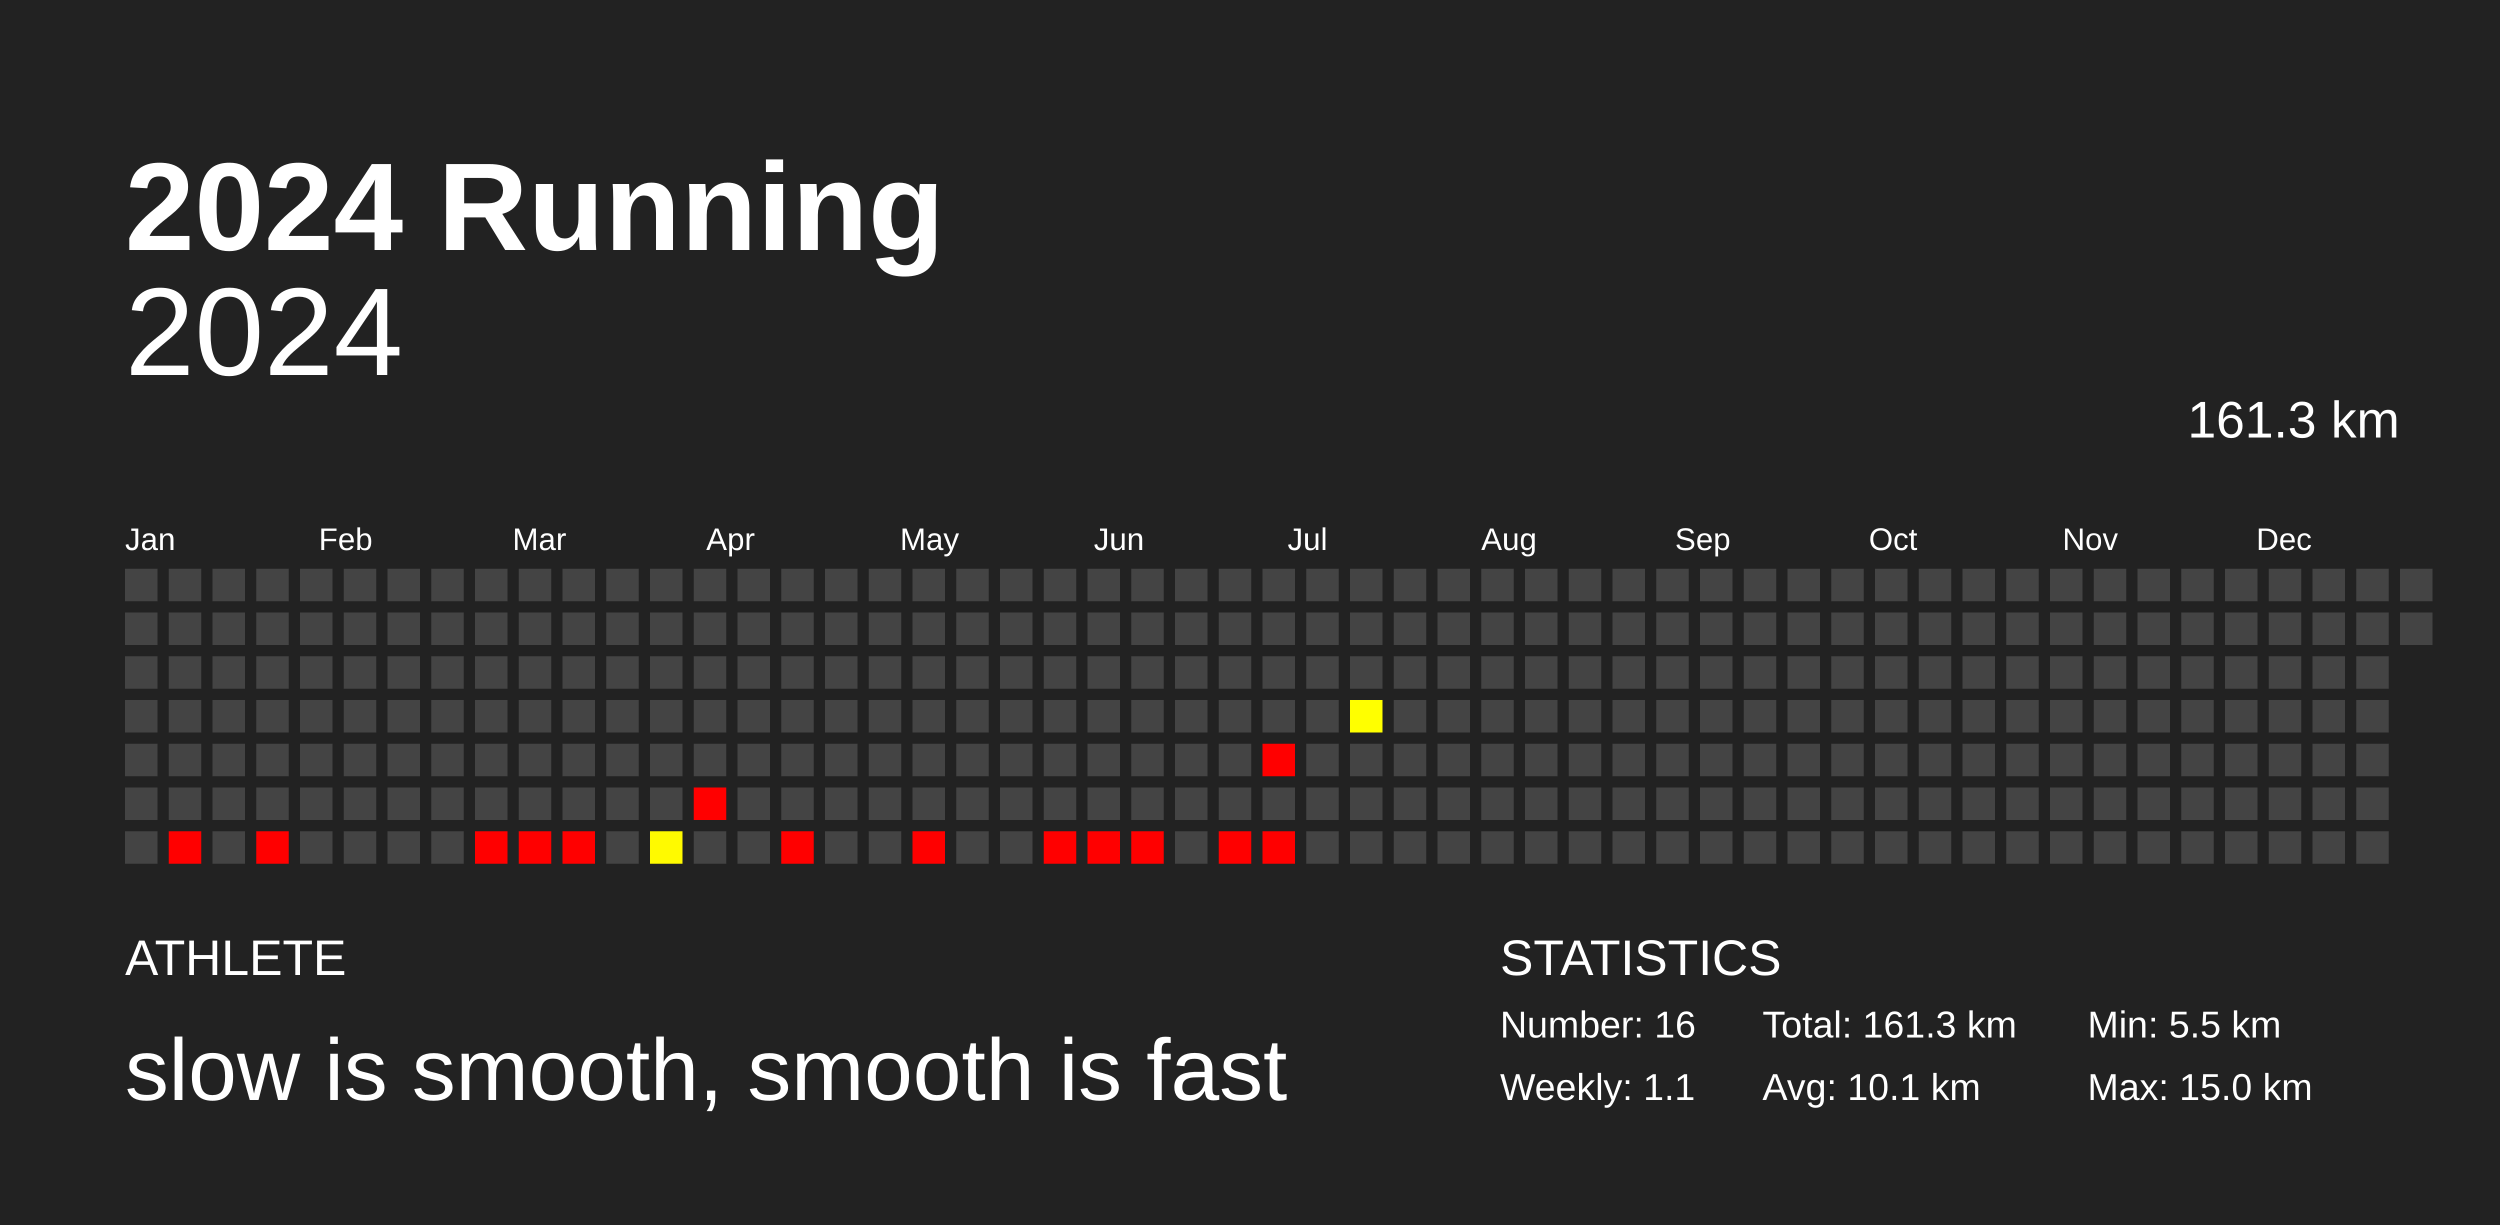
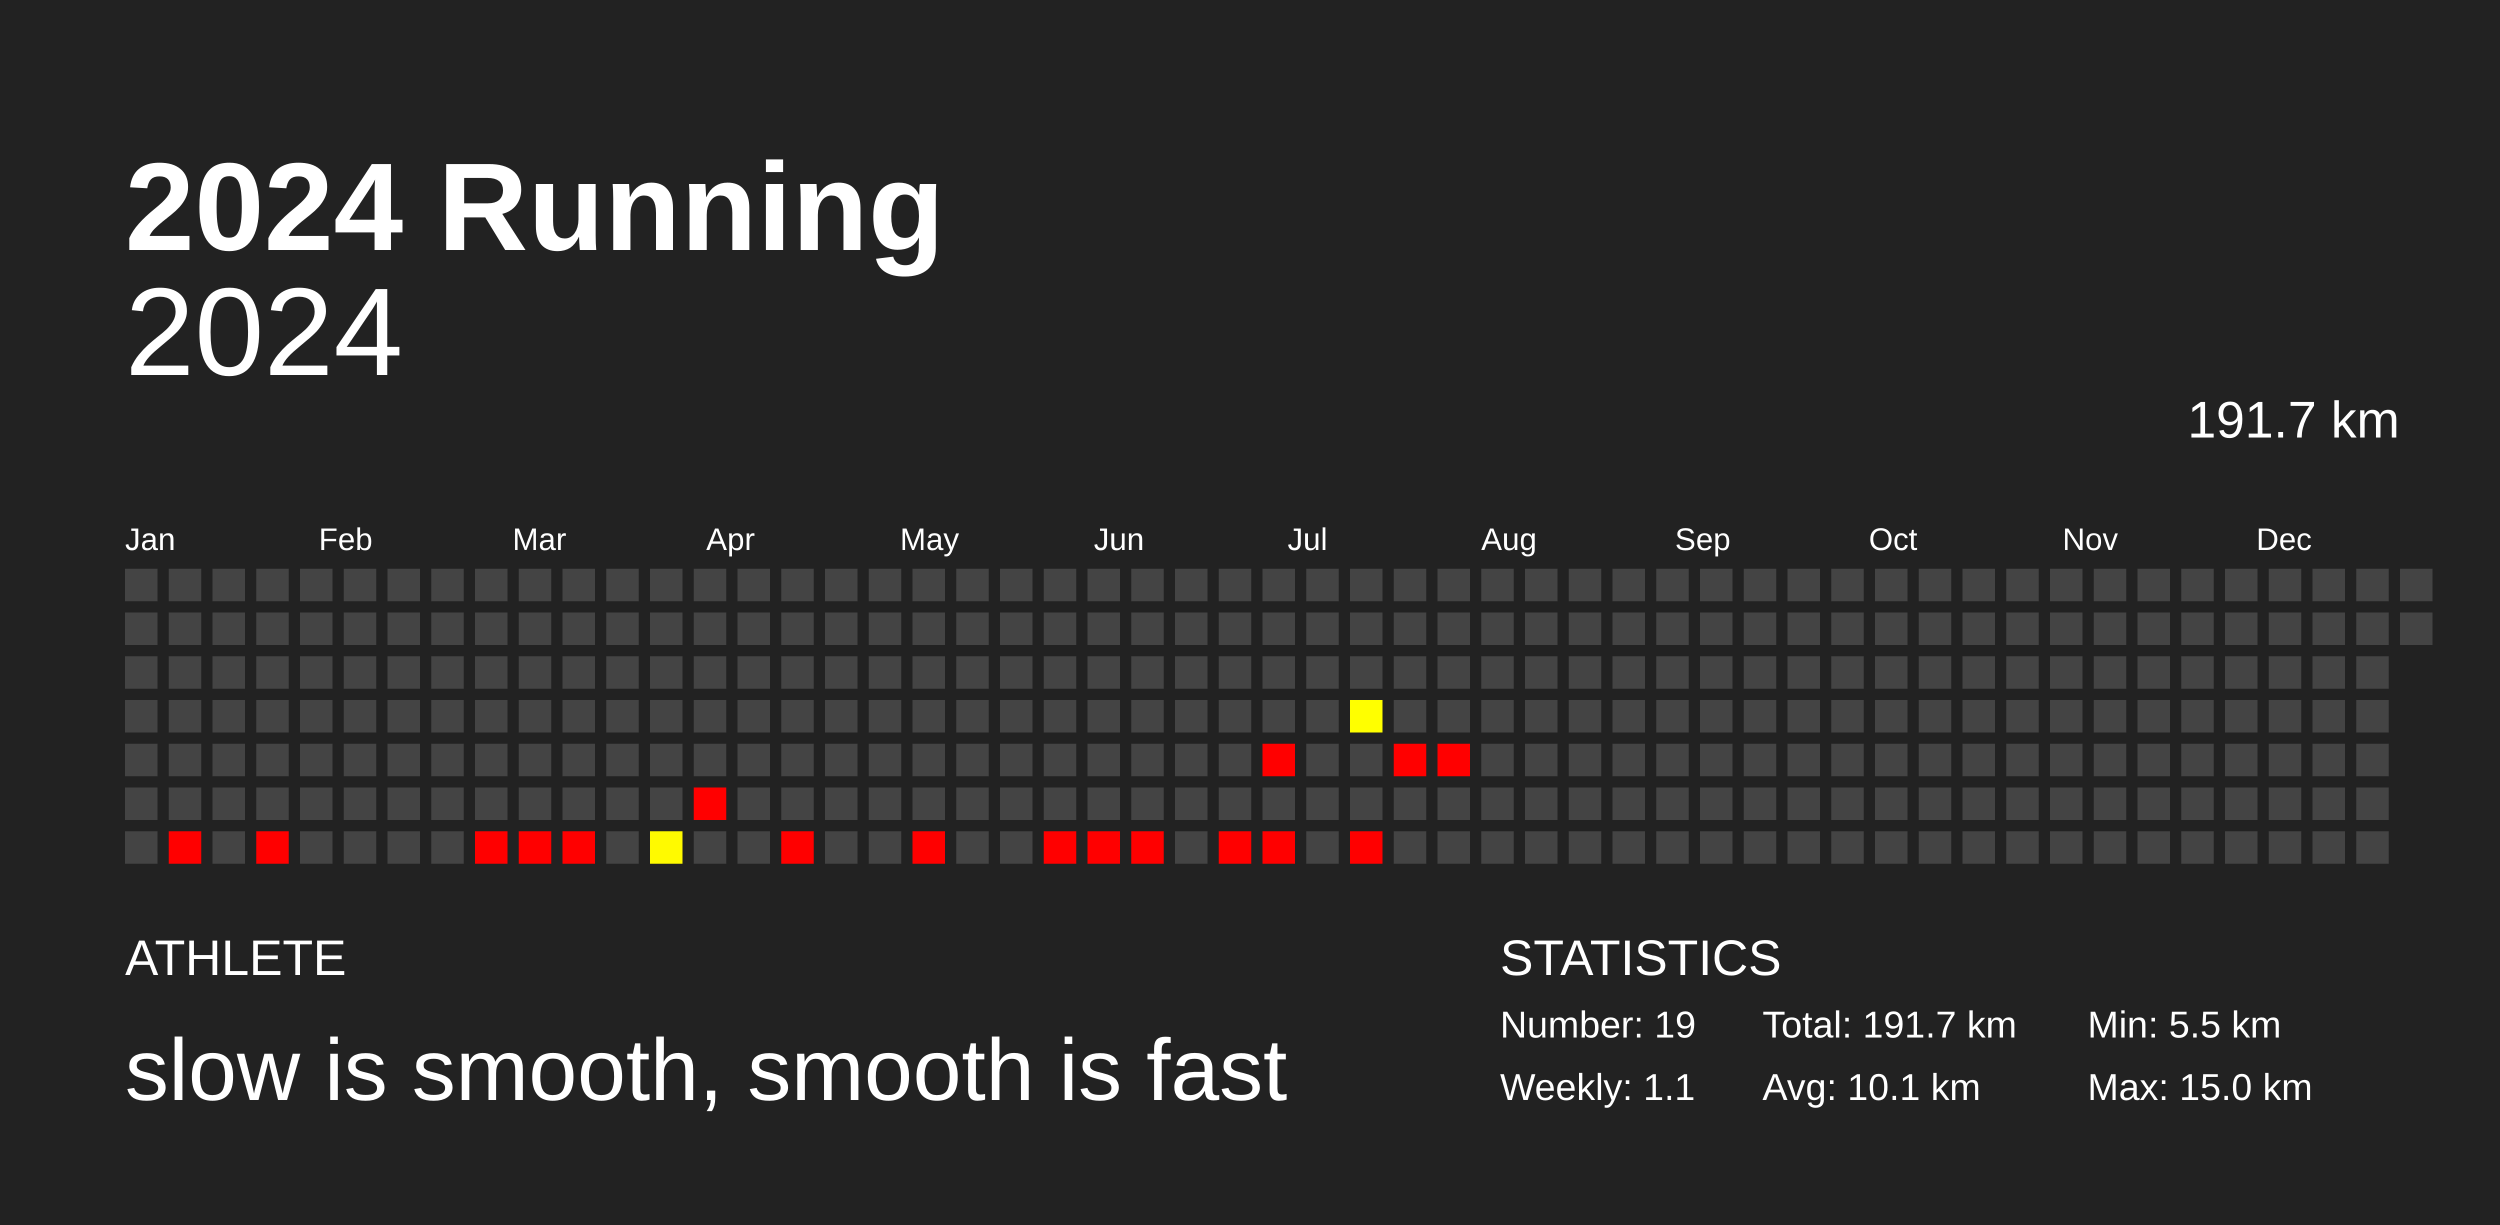
<svg xmlns="http://www.w3.org/2000/svg" baseProfile="full" height="98mm" version="1.1" viewBox="0,0,200,98" width="200mm">
  <defs />
  <rect fill="#222222" height="98" width="200" x="0" y="0" />
  <text fill="#FFFFFF" style="font-size:10px; font-family:Arial; font-weight:bold;" x="10" y="20">2024 Running</text>
  <text fill="#FFFFFF" style="font-size:4px; font-family:Arial" x="10" y="78">ATHLETE</text>
  <text fill="#FFFFFF" style="font-size:7px; font-family:Arial" x="10" y="88">slow is smooth, smooth is fast</text>
  <text fill="#FFFFFF" style="font-size:4px; font-family:Arial" x="120" y="78">STATISTICS</text>
-   <text fill="#FFFFFF" style="font-size:3px; font-family:Arial" x="120" y="83">Number: 16</text>
+   <text fill="#FFFFFF" style="font-size:3px; font-family:Arial" x="120" y="83">Number: 19</text>
  <text fill="#FFFFFF" style="font-size:3px; font-family:Arial" x="120" y="88">Weekly: 1.1</text>
-   <text fill="#FFFFFF" style="font-size:3px; font-family:Arial" x="141" y="83">Total: 161.3 km</text>
+   <text fill="#FFFFFF" style="font-size:3px; font-family:Arial" x="141" y="83">Total: 191.7 km</text>
  <text fill="#FFFFFF" style="font-size:3px; font-family:Arial" x="141" y="88">Avg: 10.1 km</text>
  <text fill="#FFFFFF" style="font-size:3px; font-family:Arial" x="167" y="83">Min: 5.5 km</text>
  <text fill="#FFFFFF" style="font-size:3px; font-family:Arial" x="167" y="88">Max: 15.0 km</text>
  <text alignment-baseline="hanging" fill="#FFFFFF" style="font-size:10.0px; font-family:Arial;" x="10" y="30">2024</text>
-   <text alignment-baseline="hanging" fill="#FFFFFF" style="font-size:4.125px; font-family:Arial;" x="175" y="35">161.3 km</text>
+   <text alignment-baseline="hanging" fill="#FFFFFF" style="font-size:4.125px; font-family:Arial;" x="175" y="35">191.7 km</text>
  <text fill="#FFFFFF" style="font-size:2.5px; font-family:Arial" x="10.0" y="44">Jan</text>
  <text fill="#FFFFFF" style="font-size:2.5px; font-family:Arial" x="25.5" y="44">Feb</text>
  <text fill="#FFFFFF" style="font-size:2.5px; font-family:Arial" x="41.0" y="44">Mar</text>
  <text fill="#FFFFFF" style="font-size:2.5px; font-family:Arial" x="56.5" y="44">Apr</text>
  <text fill="#FFFFFF" style="font-size:2.5px; font-family:Arial" x="72.0" y="44">May</text>
  <text fill="#FFFFFF" style="font-size:2.5px; font-family:Arial" x="87.5" y="44">Jun</text>
  <text fill="#FFFFFF" style="font-size:2.5px; font-family:Arial" x="103.0" y="44">Jul</text>
  <text fill="#FFFFFF" style="font-size:2.5px; font-family:Arial" x="118.5" y="44">Aug</text>
  <text fill="#FFFFFF" style="font-size:2.5px; font-family:Arial" x="134.0" y="44">Sep</text>
  <text fill="#FFFFFF" style="font-size:2.5px; font-family:Arial" x="149.5" y="44">Oct</text>
  <text fill="#FFFFFF" style="font-size:2.5px; font-family:Arial" x="165.0" y="44">Nov</text>
  <text fill="#FFFFFF" style="font-size:2.5px; font-family:Arial" x="180.5" y="44">Dec</text>
  <rect fill="#444444" height="2.6" width="2.6" x="10.0" y="45.5" />
  <rect fill="#444444" height="2.6" width="2.6" x="10.0" y="49.0" />
  <rect fill="#444444" height="2.6" width="2.6" x="10.0" y="52.5" />
  <rect fill="#444444" height="2.6" width="2.6" x="10.0" y="56.0" />
  <rect fill="#444444" height="2.6" width="2.6" x="10.0" y="59.5" />
  <rect fill="#444444" height="2.6" width="2.6" x="10.0" y="63.0" />
  <rect fill="#444444" height="2.6" width="2.6" x="10.0" y="66.5" />
  <rect fill="#444444" height="2.6" width="2.6" x="13.5" y="45.5" />
  <rect fill="#444444" height="2.6" width="2.6" x="13.5" y="49.0" />
  <rect fill="#444444" height="2.6" width="2.6" x="13.5" y="52.5" />
  <rect fill="#444444" height="2.6" width="2.6" x="13.5" y="56.0" />
  <rect fill="#444444" height="2.6" width="2.6" x="13.5" y="59.5" />
  <rect fill="#444444" height="2.6" width="2.6" x="13.5" y="63.0" />
  <rect fill="red" height="2.6" width="2.6" x="13.5" y="66.5" />
  <rect fill="#444444" height="2.6" width="2.6" x="17.0" y="45.5" />
  <rect fill="#444444" height="2.6" width="2.6" x="17.0" y="49.0" />
  <rect fill="#444444" height="2.6" width="2.6" x="17.0" y="52.5" />
  <rect fill="#444444" height="2.6" width="2.6" x="17.0" y="56.0" />
  <rect fill="#444444" height="2.6" width="2.6" x="17.0" y="59.5" />
  <rect fill="#444444" height="2.6" width="2.6" x="17.0" y="63.0" />
  <rect fill="#444444" height="2.6" width="2.6" x="17.0" y="66.5" />
  <rect fill="#444444" height="2.6" width="2.6" x="20.5" y="45.5" />
  <rect fill="#444444" height="2.6" width="2.6" x="20.5" y="49.0" />
  <rect fill="#444444" height="2.6" width="2.6" x="20.5" y="52.5" />
  <rect fill="#444444" height="2.6" width="2.6" x="20.5" y="56.0" />
  <rect fill="#444444" height="2.6" width="2.6" x="20.5" y="59.5" />
  <rect fill="#444444" height="2.6" width="2.6" x="20.5" y="63.0" />
  <rect fill="red" height="2.6" width="2.6" x="20.5" y="66.5" />
  <rect fill="#444444" height="2.6" width="2.6" x="24.0" y="45.5" />
  <rect fill="#444444" height="2.6" width="2.6" x="24.0" y="49.0" />
  <rect fill="#444444" height="2.6" width="2.6" x="24.0" y="52.5" />
  <rect fill="#444444" height="2.6" width="2.6" x="24.0" y="56.0" />
  <rect fill="#444444" height="2.6" width="2.6" x="24.0" y="59.5" />
  <rect fill="#444444" height="2.6" width="2.6" x="24.0" y="63.0" />
  <rect fill="#444444" height="2.6" width="2.6" x="24.0" y="66.5" />
  <rect fill="#444444" height="2.6" width="2.6" x="27.5" y="45.5" />
  <rect fill="#444444" height="2.6" width="2.6" x="27.5" y="49.0" />
  <rect fill="#444444" height="2.6" width="2.6" x="27.5" y="52.5" />
  <rect fill="#444444" height="2.6" width="2.6" x="27.5" y="56.0" />
  <rect fill="#444444" height="2.6" width="2.6" x="27.5" y="59.5" />
  <rect fill="#444444" height="2.6" width="2.6" x="27.5" y="63.0" />
  <rect fill="#444444" height="2.6" width="2.6" x="27.5" y="66.5" />
  <rect fill="#444444" height="2.6" width="2.6" x="31.0" y="45.5" />
  <rect fill="#444444" height="2.6" width="2.6" x="31.0" y="49.0" />
  <rect fill="#444444" height="2.6" width="2.6" x="31.0" y="52.5" />
  <rect fill="#444444" height="2.6" width="2.6" x="31.0" y="56.0" />
  <rect fill="#444444" height="2.6" width="2.6" x="31.0" y="59.5" />
  <rect fill="#444444" height="2.6" width="2.6" x="31.0" y="63.0" />
  <rect fill="#444444" height="2.6" width="2.6" x="31.0" y="66.5" />
  <rect fill="#444444" height="2.6" width="2.6" x="34.5" y="45.5" />
  <rect fill="#444444" height="2.6" width="2.6" x="34.5" y="49.0" />
  <rect fill="#444444" height="2.6" width="2.6" x="34.5" y="52.5" />
  <rect fill="#444444" height="2.6" width="2.6" x="34.5" y="56.0" />
  <rect fill="#444444" height="2.6" width="2.6" x="34.5" y="59.5" />
  <rect fill="#444444" height="2.6" width="2.6" x="34.5" y="63.0" />
  <rect fill="#444444" height="2.6" width="2.6" x="34.5" y="66.5" />
  <rect fill="#444444" height="2.6" width="2.6" x="38.0" y="45.5" />
  <rect fill="#444444" height="2.6" width="2.6" x="38.0" y="49.0" />
  <rect fill="#444444" height="2.6" width="2.6" x="38.0" y="52.5" />
  <rect fill="#444444" height="2.6" width="2.6" x="38.0" y="56.0" />
  <rect fill="#444444" height="2.6" width="2.6" x="38.0" y="59.5" />
  <rect fill="#444444" height="2.6" width="2.6" x="38.0" y="63.0" />
  <rect fill="red" height="2.6" width="2.6" x="38.0" y="66.5" />
  <rect fill="#444444" height="2.6" width="2.6" x="41.5" y="45.5" />
  <rect fill="#444444" height="2.6" width="2.6" x="41.5" y="49.0" />
  <rect fill="#444444" height="2.6" width="2.6" x="41.5" y="52.5" />
  <rect fill="#444444" height="2.6" width="2.6" x="41.5" y="56.0" />
  <rect fill="#444444" height="2.6" width="2.6" x="41.5" y="59.5" />
  <rect fill="#444444" height="2.6" width="2.6" x="41.5" y="63.0" />
  <rect fill="red" height="2.6" width="2.6" x="41.5" y="66.5" />
  <rect fill="#444444" height="2.6" width="2.6" x="45.0" y="45.5" />
  <rect fill="#444444" height="2.6" width="2.6" x="45.0" y="49.0" />
  <rect fill="#444444" height="2.6" width="2.6" x="45.0" y="52.5" />
  <rect fill="#444444" height="2.6" width="2.6" x="45.0" y="56.0" />
  <rect fill="#444444" height="2.6" width="2.6" x="45.0" y="59.5" />
  <rect fill="#444444" height="2.6" width="2.6" x="45.0" y="63.0" />
  <rect fill="red" height="2.6" width="2.6" x="45.0" y="66.5" />
  <rect fill="#444444" height="2.6" width="2.6" x="48.5" y="45.5" />
  <rect fill="#444444" height="2.6" width="2.6" x="48.5" y="49.0" />
  <rect fill="#444444" height="2.6" width="2.6" x="48.5" y="52.5" />
  <rect fill="#444444" height="2.6" width="2.6" x="48.5" y="56.0" />
  <rect fill="#444444" height="2.6" width="2.6" x="48.5" y="59.5" />
  <rect fill="#444444" height="2.6" width="2.6" x="48.5" y="63.0" />
  <rect fill="#444444" height="2.6" width="2.6" x="48.5" y="66.5" />
  <rect fill="#444444" height="2.6" width="2.6" x="52.0" y="45.5" />
  <rect fill="#444444" height="2.6" width="2.6" x="52.0" y="49.0" />
  <rect fill="#444444" height="2.6" width="2.6" x="52.0" y="52.5" />
  <rect fill="#444444" height="2.6" width="2.6" x="52.0" y="56.0" />
  <rect fill="#444444" height="2.6" width="2.6" x="52.0" y="59.5" />
  <rect fill="#444444" height="2.6" width="2.6" x="52.0" y="63.0" />
  <rect fill="#fffa00" height="2.6" width="2.6" x="52.0" y="66.5" />
  <rect fill="#444444" height="2.6" width="2.6" x="55.5" y="45.5" />
  <rect fill="#444444" height="2.6" width="2.6" x="55.5" y="49.0" />
  <rect fill="#444444" height="2.6" width="2.6" x="55.5" y="52.5" />
  <rect fill="#444444" height="2.6" width="2.6" x="55.5" y="56.0" />
  <rect fill="#444444" height="2.6" width="2.6" x="55.5" y="59.5" />
  <rect fill="red" height="2.6" width="2.6" x="55.5" y="63.0" />
  <rect fill="#444444" height="2.6" width="2.6" x="55.5" y="66.5" />
  <rect fill="#444444" height="2.6" width="2.6" x="59.0" y="45.5" />
  <rect fill="#444444" height="2.6" width="2.6" x="59.0" y="49.0" />
  <rect fill="#444444" height="2.6" width="2.6" x="59.0" y="52.5" />
  <rect fill="#444444" height="2.6" width="2.6" x="59.0" y="56.0" />
  <rect fill="#444444" height="2.6" width="2.6" x="59.0" y="59.5" />
  <rect fill="#444444" height="2.6" width="2.6" x="59.0" y="63.0" />
  <rect fill="#444444" height="2.6" width="2.6" x="59.0" y="66.5" />
  <rect fill="#444444" height="2.6" width="2.6" x="62.5" y="45.5" />
  <rect fill="#444444" height="2.6" width="2.6" x="62.5" y="49.0" />
  <rect fill="#444444" height="2.6" width="2.6" x="62.5" y="52.5" />
  <rect fill="#444444" height="2.6" width="2.6" x="62.5" y="56.0" />
  <rect fill="#444444" height="2.6" width="2.6" x="62.5" y="59.5" />
  <rect fill="#444444" height="2.6" width="2.6" x="62.5" y="63.0" />
  <rect fill="red" height="2.6" width="2.6" x="62.5" y="66.5" />
  <rect fill="#444444" height="2.6" width="2.6" x="66.0" y="45.5" />
  <rect fill="#444444" height="2.6" width="2.6" x="66.0" y="49.0" />
  <rect fill="#444444" height="2.6" width="2.6" x="66.0" y="52.5" />
  <rect fill="#444444" height="2.6" width="2.6" x="66.0" y="56.0" />
  <rect fill="#444444" height="2.6" width="2.6" x="66.0" y="59.5" />
  <rect fill="#444444" height="2.6" width="2.6" x="66.0" y="63.0" />
  <rect fill="#444444" height="2.6" width="2.6" x="66.0" y="66.5" />
  <rect fill="#444444" height="2.6" width="2.6" x="69.5" y="45.5" />
  <rect fill="#444444" height="2.6" width="2.6" x="69.5" y="49.0" />
  <rect fill="#444444" height="2.6" width="2.6" x="69.5" y="52.5" />
  <rect fill="#444444" height="2.6" width="2.6" x="69.5" y="56.0" />
  <rect fill="#444444" height="2.6" width="2.6" x="69.5" y="59.5" />
  <rect fill="#444444" height="2.6" width="2.6" x="69.5" y="63.0" />
  <rect fill="#444444" height="2.6" width="2.6" x="69.5" y="66.5" />
  <rect fill="#444444" height="2.6" width="2.6" x="73.0" y="45.5" />
  <rect fill="#444444" height="2.6" width="2.6" x="73.0" y="49.0" />
  <rect fill="#444444" height="2.6" width="2.6" x="73.0" y="52.5" />
  <rect fill="#444444" height="2.6" width="2.6" x="73.0" y="56.0" />
  <rect fill="#444444" height="2.6" width="2.6" x="73.0" y="59.5" />
  <rect fill="#444444" height="2.6" width="2.6" x="73.0" y="63.0" />
  <rect fill="red" height="2.6" width="2.6" x="73.0" y="66.5" />
  <rect fill="#444444" height="2.6" width="2.6" x="76.5" y="45.5" />
  <rect fill="#444444" height="2.6" width="2.6" x="76.5" y="49.0" />
  <rect fill="#444444" height="2.6" width="2.6" x="76.5" y="52.5" />
  <rect fill="#444444" height="2.6" width="2.6" x="76.5" y="56.0" />
  <rect fill="#444444" height="2.6" width="2.6" x="76.5" y="59.5" />
  <rect fill="#444444" height="2.6" width="2.6" x="76.5" y="63.0" />
  <rect fill="#444444" height="2.6" width="2.6" x="76.5" y="66.5" />
  <rect fill="#444444" height="2.6" width="2.6" x="80.0" y="45.5" />
  <rect fill="#444444" height="2.6" width="2.6" x="80.0" y="49.0" />
  <rect fill="#444444" height="2.6" width="2.6" x="80.0" y="52.5" />
  <rect fill="#444444" height="2.6" width="2.6" x="80.0" y="56.0" />
  <rect fill="#444444" height="2.6" width="2.6" x="80.0" y="59.5" />
  <rect fill="#444444" height="2.6" width="2.6" x="80.0" y="63.0" />
  <rect fill="#444444" height="2.6" width="2.6" x="80.0" y="66.5" />
  <rect fill="#444444" height="2.6" width="2.6" x="83.5" y="45.5" />
  <rect fill="#444444" height="2.6" width="2.6" x="83.5" y="49.0" />
  <rect fill="#444444" height="2.6" width="2.6" x="83.5" y="52.5" />
  <rect fill="#444444" height="2.6" width="2.6" x="83.5" y="56.0" />
  <rect fill="#444444" height="2.6" width="2.6" x="83.5" y="59.5" />
  <rect fill="#444444" height="2.6" width="2.6" x="83.5" y="63.0" />
  <rect fill="red" height="2.6" width="2.6" x="83.5" y="66.5" />
  <rect fill="#444444" height="2.6" width="2.6" x="87.0" y="45.5" />
  <rect fill="#444444" height="2.6" width="2.6" x="87.0" y="49.0" />
  <rect fill="#444444" height="2.6" width="2.6" x="87.0" y="52.5" />
  <rect fill="#444444" height="2.6" width="2.6" x="87.0" y="56.0" />
  <rect fill="#444444" height="2.6" width="2.6" x="87.0" y="59.5" />
  <rect fill="#444444" height="2.6" width="2.6" x="87.0" y="63.0" />
  <rect fill="red" height="2.6" width="2.6" x="87.0" y="66.5" />
  <rect fill="#444444" height="2.6" width="2.6" x="90.5" y="45.5" />
  <rect fill="#444444" height="2.6" width="2.6" x="90.5" y="49.0" />
  <rect fill="#444444" height="2.6" width="2.6" x="90.5" y="52.5" />
  <rect fill="#444444" height="2.6" width="2.6" x="90.5" y="56.0" />
  <rect fill="#444444" height="2.6" width="2.6" x="90.5" y="59.5" />
  <rect fill="#444444" height="2.6" width="2.6" x="90.5" y="63.0" />
  <rect fill="red" height="2.6" width="2.6" x="90.5" y="66.5" />
  <rect fill="#444444" height="2.6" width="2.6" x="94.0" y="45.5" />
  <rect fill="#444444" height="2.6" width="2.6" x="94.0" y="49.0" />
  <rect fill="#444444" height="2.6" width="2.6" x="94.0" y="52.5" />
  <rect fill="#444444" height="2.6" width="2.6" x="94.0" y="56.0" />
  <rect fill="#444444" height="2.6" width="2.6" x="94.0" y="59.5" />
  <rect fill="#444444" height="2.6" width="2.6" x="94.0" y="63.0" />
  <rect fill="#444444" height="2.6" width="2.6" x="94.0" y="66.5" />
  <rect fill="#444444" height="2.6" width="2.6" x="97.5" y="45.5" />
  <rect fill="#444444" height="2.6" width="2.6" x="97.5" y="49.0" />
  <rect fill="#444444" height="2.6" width="2.6" x="97.5" y="52.5" />
  <rect fill="#444444" height="2.6" width="2.6" x="97.5" y="56.0" />
  <rect fill="#444444" height="2.6" width="2.6" x="97.5" y="59.5" />
  <rect fill="#444444" height="2.6" width="2.6" x="97.5" y="63.0" />
  <rect fill="red" height="2.6" width="2.6" x="97.5" y="66.5" />
  <rect fill="#444444" height="2.6" width="2.6" x="101.0" y="45.5" />
  <rect fill="#444444" height="2.6" width="2.6" x="101.0" y="49.0" />
  <rect fill="#444444" height="2.6" width="2.6" x="101.0" y="52.5" />
  <rect fill="#444444" height="2.6" width="2.6" x="101.0" y="56.0" />
  <rect fill="red" height="2.6" width="2.6" x="101.0" y="59.5" />
  <rect fill="#444444" height="2.6" width="2.6" x="101.0" y="63.0" />
  <rect fill="red" height="2.6" width="2.6" x="101.0" y="66.5" />
  <rect fill="#444444" height="2.6" width="2.6" x="104.5" y="45.5" />
  <rect fill="#444444" height="2.6" width="2.6" x="104.5" y="49.0" />
  <rect fill="#444444" height="2.6" width="2.6" x="104.5" y="52.5" />
  <rect fill="#444444" height="2.6" width="2.6" x="104.5" y="56.0" />
  <rect fill="#444444" height="2.6" width="2.6" x="104.5" y="59.5" />
  <rect fill="#444444" height="2.6" width="2.6" x="104.5" y="63.0" />
  <rect fill="#444444" height="2.6" width="2.6" x="104.5" y="66.5" />
  <rect fill="#444444" height="2.6" width="2.6" x="108.0" y="45.5" />
  <rect fill="#444444" height="2.6" width="2.6" x="108.0" y="49.0" />
  <rect fill="#444444" height="2.6" width="2.6" x="108.0" y="52.5" />
  <rect fill="#ffff00" height="2.6" width="2.6" x="108.0" y="56.0" />
  <rect fill="#444444" height="2.6" width="2.6" x="108.0" y="59.5" />
  <rect fill="#444444" height="2.6" width="2.6" x="108.0" y="63.0" />
-   <rect fill="#444444" height="2.6" width="2.6" x="108.0" y="66.5" />
+   <rect fill="red" height="2.6" width="2.6" x="108.0" y="66.5" />
  <rect fill="#444444" height="2.6" width="2.6" x="111.5" y="45.5" />
  <rect fill="#444444" height="2.6" width="2.6" x="111.5" y="49.0" />
  <rect fill="#444444" height="2.6" width="2.6" x="111.5" y="52.5" />
  <rect fill="#444444" height="2.6" width="2.6" x="111.5" y="56.0" />
-   <rect fill="#444444" height="2.6" width="2.6" x="111.5" y="59.5" />
+   <rect fill="red" height="2.6" width="2.6" x="111.5" y="59.5" />
  <rect fill="#444444" height="2.6" width="2.6" x="111.5" y="63.0" />
  <rect fill="#444444" height="2.6" width="2.6" x="111.5" y="66.5" />
  <rect fill="#444444" height="2.6" width="2.6" x="115.0" y="45.5" />
  <rect fill="#444444" height="2.6" width="2.6" x="115.0" y="49.0" />
  <rect fill="#444444" height="2.6" width="2.6" x="115.0" y="52.5" />
  <rect fill="#444444" height="2.6" width="2.6" x="115.0" y="56.0" />
-   <rect fill="#444444" height="2.6" width="2.6" x="115.0" y="59.5" />
+   <rect fill="red" height="2.6" width="2.6" x="115.0" y="59.5" />
  <rect fill="#444444" height="2.6" width="2.6" x="115.0" y="63.0" />
  <rect fill="#444444" height="2.6" width="2.6" x="115.0" y="66.5" />
  <rect fill="#444444" height="2.6" width="2.6" x="118.5" y="45.5" />
  <rect fill="#444444" height="2.6" width="2.6" x="118.5" y="49.0" />
  <rect fill="#444444" height="2.6" width="2.6" x="118.5" y="52.5" />
  <rect fill="#444444" height="2.6" width="2.6" x="118.5" y="56.0" />
  <rect fill="#444444" height="2.6" width="2.6" x="118.5" y="59.5" />
  <rect fill="#444444" height="2.6" width="2.6" x="118.5" y="63.0" />
  <rect fill="#444444" height="2.6" width="2.6" x="118.5" y="66.5" />
  <rect fill="#444444" height="2.6" width="2.6" x="122.0" y="45.5" />
  <rect fill="#444444" height="2.6" width="2.6" x="122.0" y="49.0" />
  <rect fill="#444444" height="2.6" width="2.6" x="122.0" y="52.5" />
  <rect fill="#444444" height="2.6" width="2.6" x="122.0" y="56.0" />
  <rect fill="#444444" height="2.6" width="2.6" x="122.0" y="59.5" />
  <rect fill="#444444" height="2.6" width="2.6" x="122.0" y="63.0" />
  <rect fill="#444444" height="2.6" width="2.6" x="122.0" y="66.5" />
  <rect fill="#444444" height="2.6" width="2.6" x="125.5" y="45.5" />
  <rect fill="#444444" height="2.6" width="2.6" x="125.5" y="49.0" />
  <rect fill="#444444" height="2.6" width="2.6" x="125.5" y="52.5" />
  <rect fill="#444444" height="2.6" width="2.6" x="125.5" y="56.0" />
  <rect fill="#444444" height="2.6" width="2.6" x="125.5" y="59.5" />
  <rect fill="#444444" height="2.6" width="2.6" x="125.5" y="63.0" />
  <rect fill="#444444" height="2.6" width="2.6" x="125.5" y="66.5" />
  <rect fill="#444444" height="2.6" width="2.6" x="129.0" y="45.5" />
  <rect fill="#444444" height="2.6" width="2.6" x="129.0" y="49.0" />
  <rect fill="#444444" height="2.6" width="2.6" x="129.0" y="52.5" />
  <rect fill="#444444" height="2.6" width="2.6" x="129.0" y="56.0" />
  <rect fill="#444444" height="2.6" width="2.6" x="129.0" y="59.5" />
  <rect fill="#444444" height="2.6" width="2.6" x="129.0" y="63.0" />
  <rect fill="#444444" height="2.6" width="2.6" x="129.0" y="66.5" />
  <rect fill="#444444" height="2.6" width="2.6" x="132.5" y="45.5" />
  <rect fill="#444444" height="2.6" width="2.6" x="132.5" y="49.0" />
  <rect fill="#444444" height="2.6" width="2.6" x="132.5" y="52.5" />
  <rect fill="#444444" height="2.6" width="2.6" x="132.5" y="56.0" />
  <rect fill="#444444" height="2.6" width="2.6" x="132.5" y="59.5" />
  <rect fill="#444444" height="2.6" width="2.6" x="132.5" y="63.0" />
  <rect fill="#444444" height="2.6" width="2.6" x="132.5" y="66.5" />
  <rect fill="#444444" height="2.6" width="2.6" x="136.0" y="45.5" />
  <rect fill="#444444" height="2.6" width="2.6" x="136.0" y="49.0" />
  <rect fill="#444444" height="2.6" width="2.6" x="136.0" y="52.5" />
  <rect fill="#444444" height="2.6" width="2.6" x="136.0" y="56.0" />
  <rect fill="#444444" height="2.6" width="2.6" x="136.0" y="59.5" />
  <rect fill="#444444" height="2.6" width="2.6" x="136.0" y="63.0" />
  <rect fill="#444444" height="2.6" width="2.6" x="136.0" y="66.5" />
  <rect fill="#444444" height="2.6" width="2.6" x="139.5" y="45.5" />
  <rect fill="#444444" height="2.6" width="2.6" x="139.5" y="49.0" />
  <rect fill="#444444" height="2.6" width="2.6" x="139.5" y="52.5" />
  <rect fill="#444444" height="2.6" width="2.6" x="139.5" y="56.0" />
  <rect fill="#444444" height="2.6" width="2.6" x="139.5" y="59.5" />
  <rect fill="#444444" height="2.6" width="2.6" x="139.5" y="63.0" />
  <rect fill="#444444" height="2.6" width="2.6" x="139.5" y="66.5" />
  <rect fill="#444444" height="2.6" width="2.6" x="143.0" y="45.5" />
  <rect fill="#444444" height="2.6" width="2.6" x="143.0" y="49.0" />
  <rect fill="#444444" height="2.6" width="2.6" x="143.0" y="52.5" />
  <rect fill="#444444" height="2.6" width="2.6" x="143.0" y="56.0" />
  <rect fill="#444444" height="2.6" width="2.6" x="143.0" y="59.5" />
  <rect fill="#444444" height="2.6" width="2.6" x="143.0" y="63.0" />
  <rect fill="#444444" height="2.6" width="2.6" x="143.0" y="66.5" />
  <rect fill="#444444" height="2.6" width="2.6" x="146.5" y="45.5" />
  <rect fill="#444444" height="2.6" width="2.6" x="146.5" y="49.0" />
  <rect fill="#444444" height="2.6" width="2.6" x="146.5" y="52.5" />
  <rect fill="#444444" height="2.6" width="2.6" x="146.5" y="56.0" />
  <rect fill="#444444" height="2.6" width="2.6" x="146.5" y="59.5" />
  <rect fill="#444444" height="2.6" width="2.6" x="146.5" y="63.0" />
  <rect fill="#444444" height="2.6" width="2.6" x="146.5" y="66.5" />
  <rect fill="#444444" height="2.6" width="2.6" x="150.0" y="45.5" />
  <rect fill="#444444" height="2.6" width="2.6" x="150.0" y="49.0" />
  <rect fill="#444444" height="2.6" width="2.6" x="150.0" y="52.5" />
  <rect fill="#444444" height="2.6" width="2.6" x="150.0" y="56.0" />
  <rect fill="#444444" height="2.6" width="2.6" x="150.0" y="59.5" />
  <rect fill="#444444" height="2.6" width="2.6" x="150.0" y="63.0" />
  <rect fill="#444444" height="2.6" width="2.6" x="150.0" y="66.5" />
  <rect fill="#444444" height="2.6" width="2.6" x="153.5" y="45.5" />
  <rect fill="#444444" height="2.6" width="2.6" x="153.5" y="49.0" />
  <rect fill="#444444" height="2.6" width="2.6" x="153.5" y="52.5" />
  <rect fill="#444444" height="2.6" width="2.6" x="153.5" y="56.0" />
  <rect fill="#444444" height="2.6" width="2.6" x="153.5" y="59.5" />
  <rect fill="#444444" height="2.6" width="2.6" x="153.5" y="63.0" />
  <rect fill="#444444" height="2.6" width="2.6" x="153.5" y="66.5" />
  <rect fill="#444444" height="2.6" width="2.6" x="157.0" y="45.5" />
  <rect fill="#444444" height="2.6" width="2.6" x="157.0" y="49.0" />
  <rect fill="#444444" height="2.6" width="2.6" x="157.0" y="52.5" />
  <rect fill="#444444" height="2.6" width="2.6" x="157.0" y="56.0" />
  <rect fill="#444444" height="2.6" width="2.6" x="157.0" y="59.5" />
  <rect fill="#444444" height="2.6" width="2.6" x="157.0" y="63.0" />
  <rect fill="#444444" height="2.6" width="2.6" x="157.0" y="66.5" />
  <rect fill="#444444" height="2.6" width="2.6" x="160.5" y="45.5" />
  <rect fill="#444444" height="2.6" width="2.6" x="160.5" y="49.0" />
  <rect fill="#444444" height="2.6" width="2.6" x="160.5" y="52.5" />
  <rect fill="#444444" height="2.6" width="2.6" x="160.5" y="56.0" />
  <rect fill="#444444" height="2.6" width="2.6" x="160.5" y="59.5" />
  <rect fill="#444444" height="2.6" width="2.6" x="160.5" y="63.0" />
  <rect fill="#444444" height="2.6" width="2.6" x="160.5" y="66.5" />
  <rect fill="#444444" height="2.6" width="2.6" x="164.0" y="45.5" />
  <rect fill="#444444" height="2.6" width="2.6" x="164.0" y="49.0" />
  <rect fill="#444444" height="2.6" width="2.6" x="164.0" y="52.5" />
  <rect fill="#444444" height="2.6" width="2.6" x="164.0" y="56.0" />
  <rect fill="#444444" height="2.6" width="2.6" x="164.0" y="59.5" />
  <rect fill="#444444" height="2.6" width="2.6" x="164.0" y="63.0" />
  <rect fill="#444444" height="2.6" width="2.6" x="164.0" y="66.5" />
  <rect fill="#444444" height="2.6" width="2.6" x="167.5" y="45.5" />
  <rect fill="#444444" height="2.6" width="2.6" x="167.5" y="49.0" />
  <rect fill="#444444" height="2.6" width="2.6" x="167.5" y="52.5" />
  <rect fill="#444444" height="2.6" width="2.6" x="167.5" y="56.0" />
  <rect fill="#444444" height="2.6" width="2.6" x="167.5" y="59.5" />
  <rect fill="#444444" height="2.6" width="2.6" x="167.5" y="63.0" />
  <rect fill="#444444" height="2.6" width="2.6" x="167.5" y="66.5" />
  <rect fill="#444444" height="2.6" width="2.6" x="171.0" y="45.5" />
  <rect fill="#444444" height="2.6" width="2.6" x="171.0" y="49.0" />
  <rect fill="#444444" height="2.6" width="2.6" x="171.0" y="52.5" />
  <rect fill="#444444" height="2.6" width="2.6" x="171.0" y="56.0" />
  <rect fill="#444444" height="2.6" width="2.6" x="171.0" y="59.5" />
  <rect fill="#444444" height="2.6" width="2.6" x="171.0" y="63.0" />
  <rect fill="#444444" height="2.6" width="2.6" x="171.0" y="66.5" />
  <rect fill="#444444" height="2.6" width="2.6" x="174.5" y="45.5" />
  <rect fill="#444444" height="2.6" width="2.6" x="174.5" y="49.0" />
  <rect fill="#444444" height="2.6" width="2.6" x="174.5" y="52.5" />
  <rect fill="#444444" height="2.6" width="2.6" x="174.5" y="56.0" />
  <rect fill="#444444" height="2.6" width="2.6" x="174.5" y="59.5" />
  <rect fill="#444444" height="2.6" width="2.6" x="174.5" y="63.0" />
  <rect fill="#444444" height="2.6" width="2.6" x="174.5" y="66.5" />
  <rect fill="#444444" height="2.6" width="2.6" x="178.0" y="45.5" />
  <rect fill="#444444" height="2.6" width="2.6" x="178.0" y="49.0" />
  <rect fill="#444444" height="2.6" width="2.6" x="178.0" y="52.5" />
  <rect fill="#444444" height="2.6" width="2.6" x="178.0" y="56.0" />
  <rect fill="#444444" height="2.6" width="2.6" x="178.0" y="59.5" />
  <rect fill="#444444" height="2.6" width="2.6" x="178.0" y="63.0" />
  <rect fill="#444444" height="2.6" width="2.6" x="178.0" y="66.5" />
  <rect fill="#444444" height="2.6" width="2.6" x="181.5" y="45.5" />
  <rect fill="#444444" height="2.6" width="2.6" x="181.5" y="49.0" />
  <rect fill="#444444" height="2.6" width="2.6" x="181.5" y="52.5" />
  <rect fill="#444444" height="2.6" width="2.6" x="181.5" y="56.0" />
  <rect fill="#444444" height="2.6" width="2.6" x="181.5" y="59.5" />
  <rect fill="#444444" height="2.6" width="2.6" x="181.5" y="63.0" />
  <rect fill="#444444" height="2.6" width="2.6" x="181.5" y="66.5" />
  <rect fill="#444444" height="2.6" width="2.6" x="185.0" y="45.5" />
  <rect fill="#444444" height="2.6" width="2.6" x="185.0" y="49.0" />
  <rect fill="#444444" height="2.6" width="2.6" x="185.0" y="52.5" />
  <rect fill="#444444" height="2.6" width="2.6" x="185.0" y="56.0" />
  <rect fill="#444444" height="2.6" width="2.6" x="185.0" y="59.5" />
  <rect fill="#444444" height="2.6" width="2.6" x="185.0" y="63.0" />
  <rect fill="#444444" height="2.6" width="2.6" x="185.0" y="66.5" />
  <rect fill="#444444" height="2.6" width="2.6" x="188.5" y="45.5" />
  <rect fill="#444444" height="2.6" width="2.6" x="188.5" y="49.0" />
  <rect fill="#444444" height="2.6" width="2.6" x="188.5" y="52.5" />
  <rect fill="#444444" height="2.6" width="2.6" x="188.5" y="56.0" />
  <rect fill="#444444" height="2.6" width="2.6" x="188.5" y="59.5" />
  <rect fill="#444444" height="2.6" width="2.6" x="188.5" y="63.0" />
  <rect fill="#444444" height="2.6" width="2.6" x="188.5" y="66.5" />
  <rect fill="#444444" height="2.6" width="2.6" x="192.0" y="45.5" />
  <rect fill="#444444" height="2.6" width="2.6" x="192.0" y="49.0" />
</svg>
